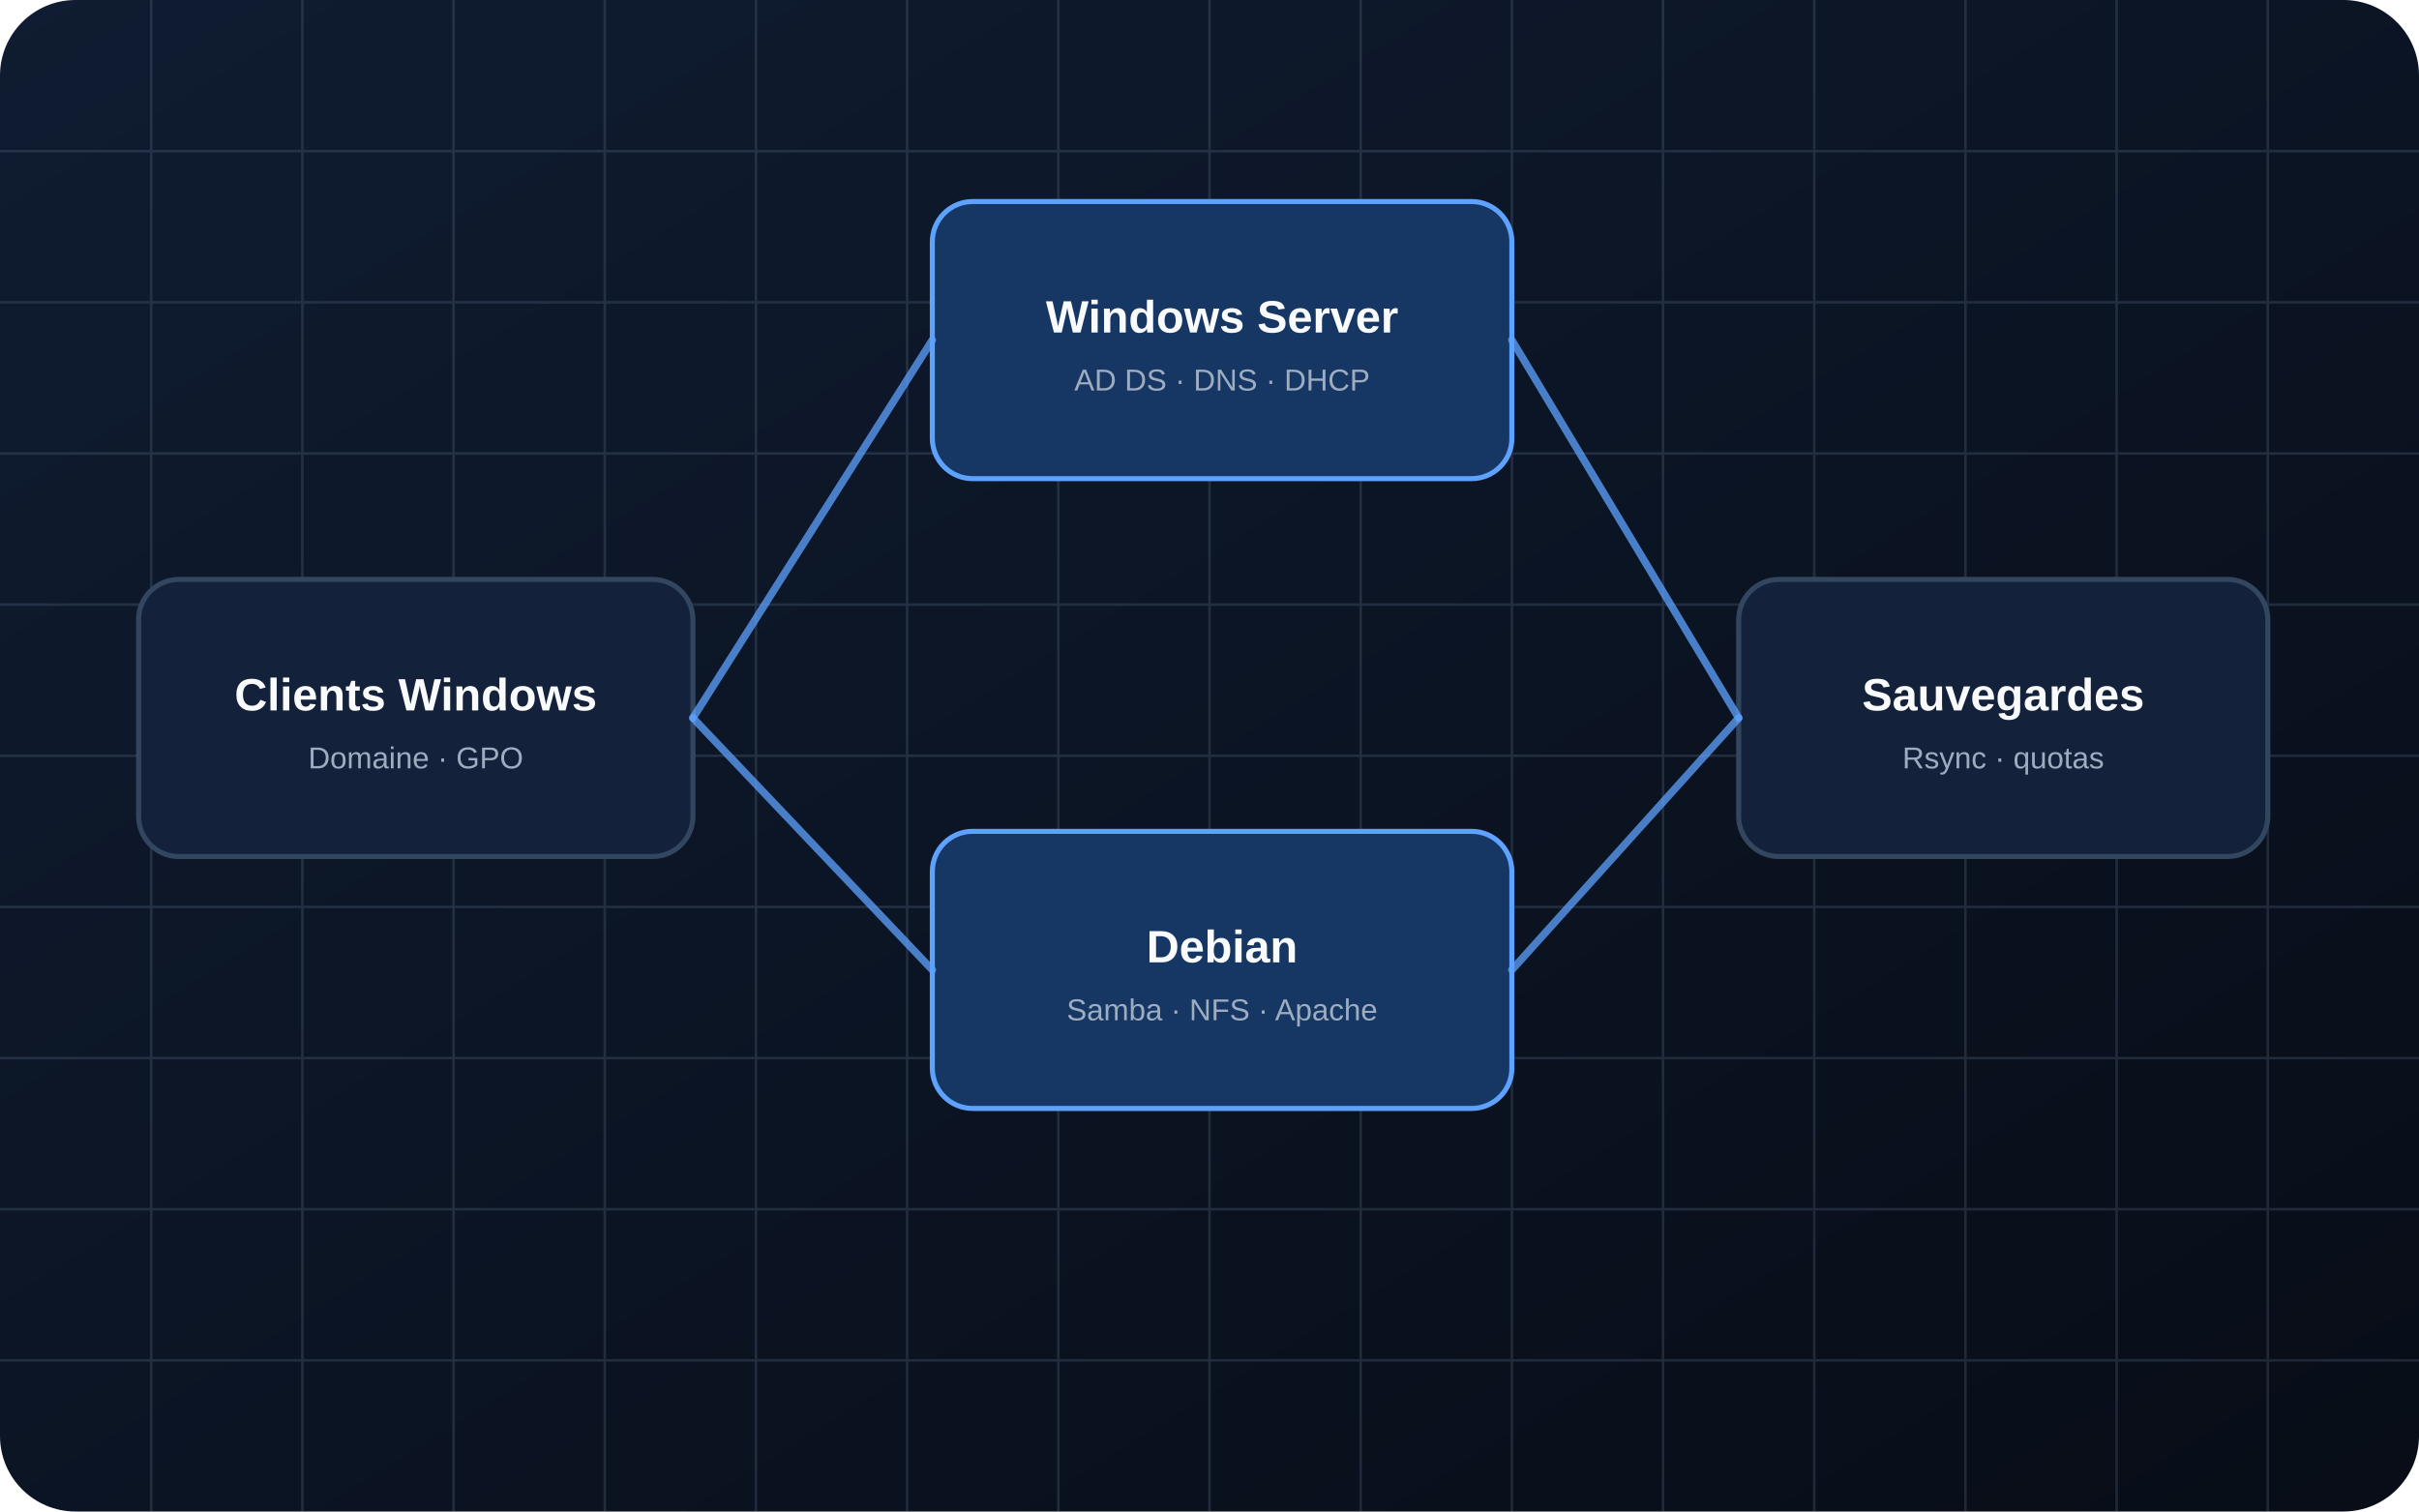
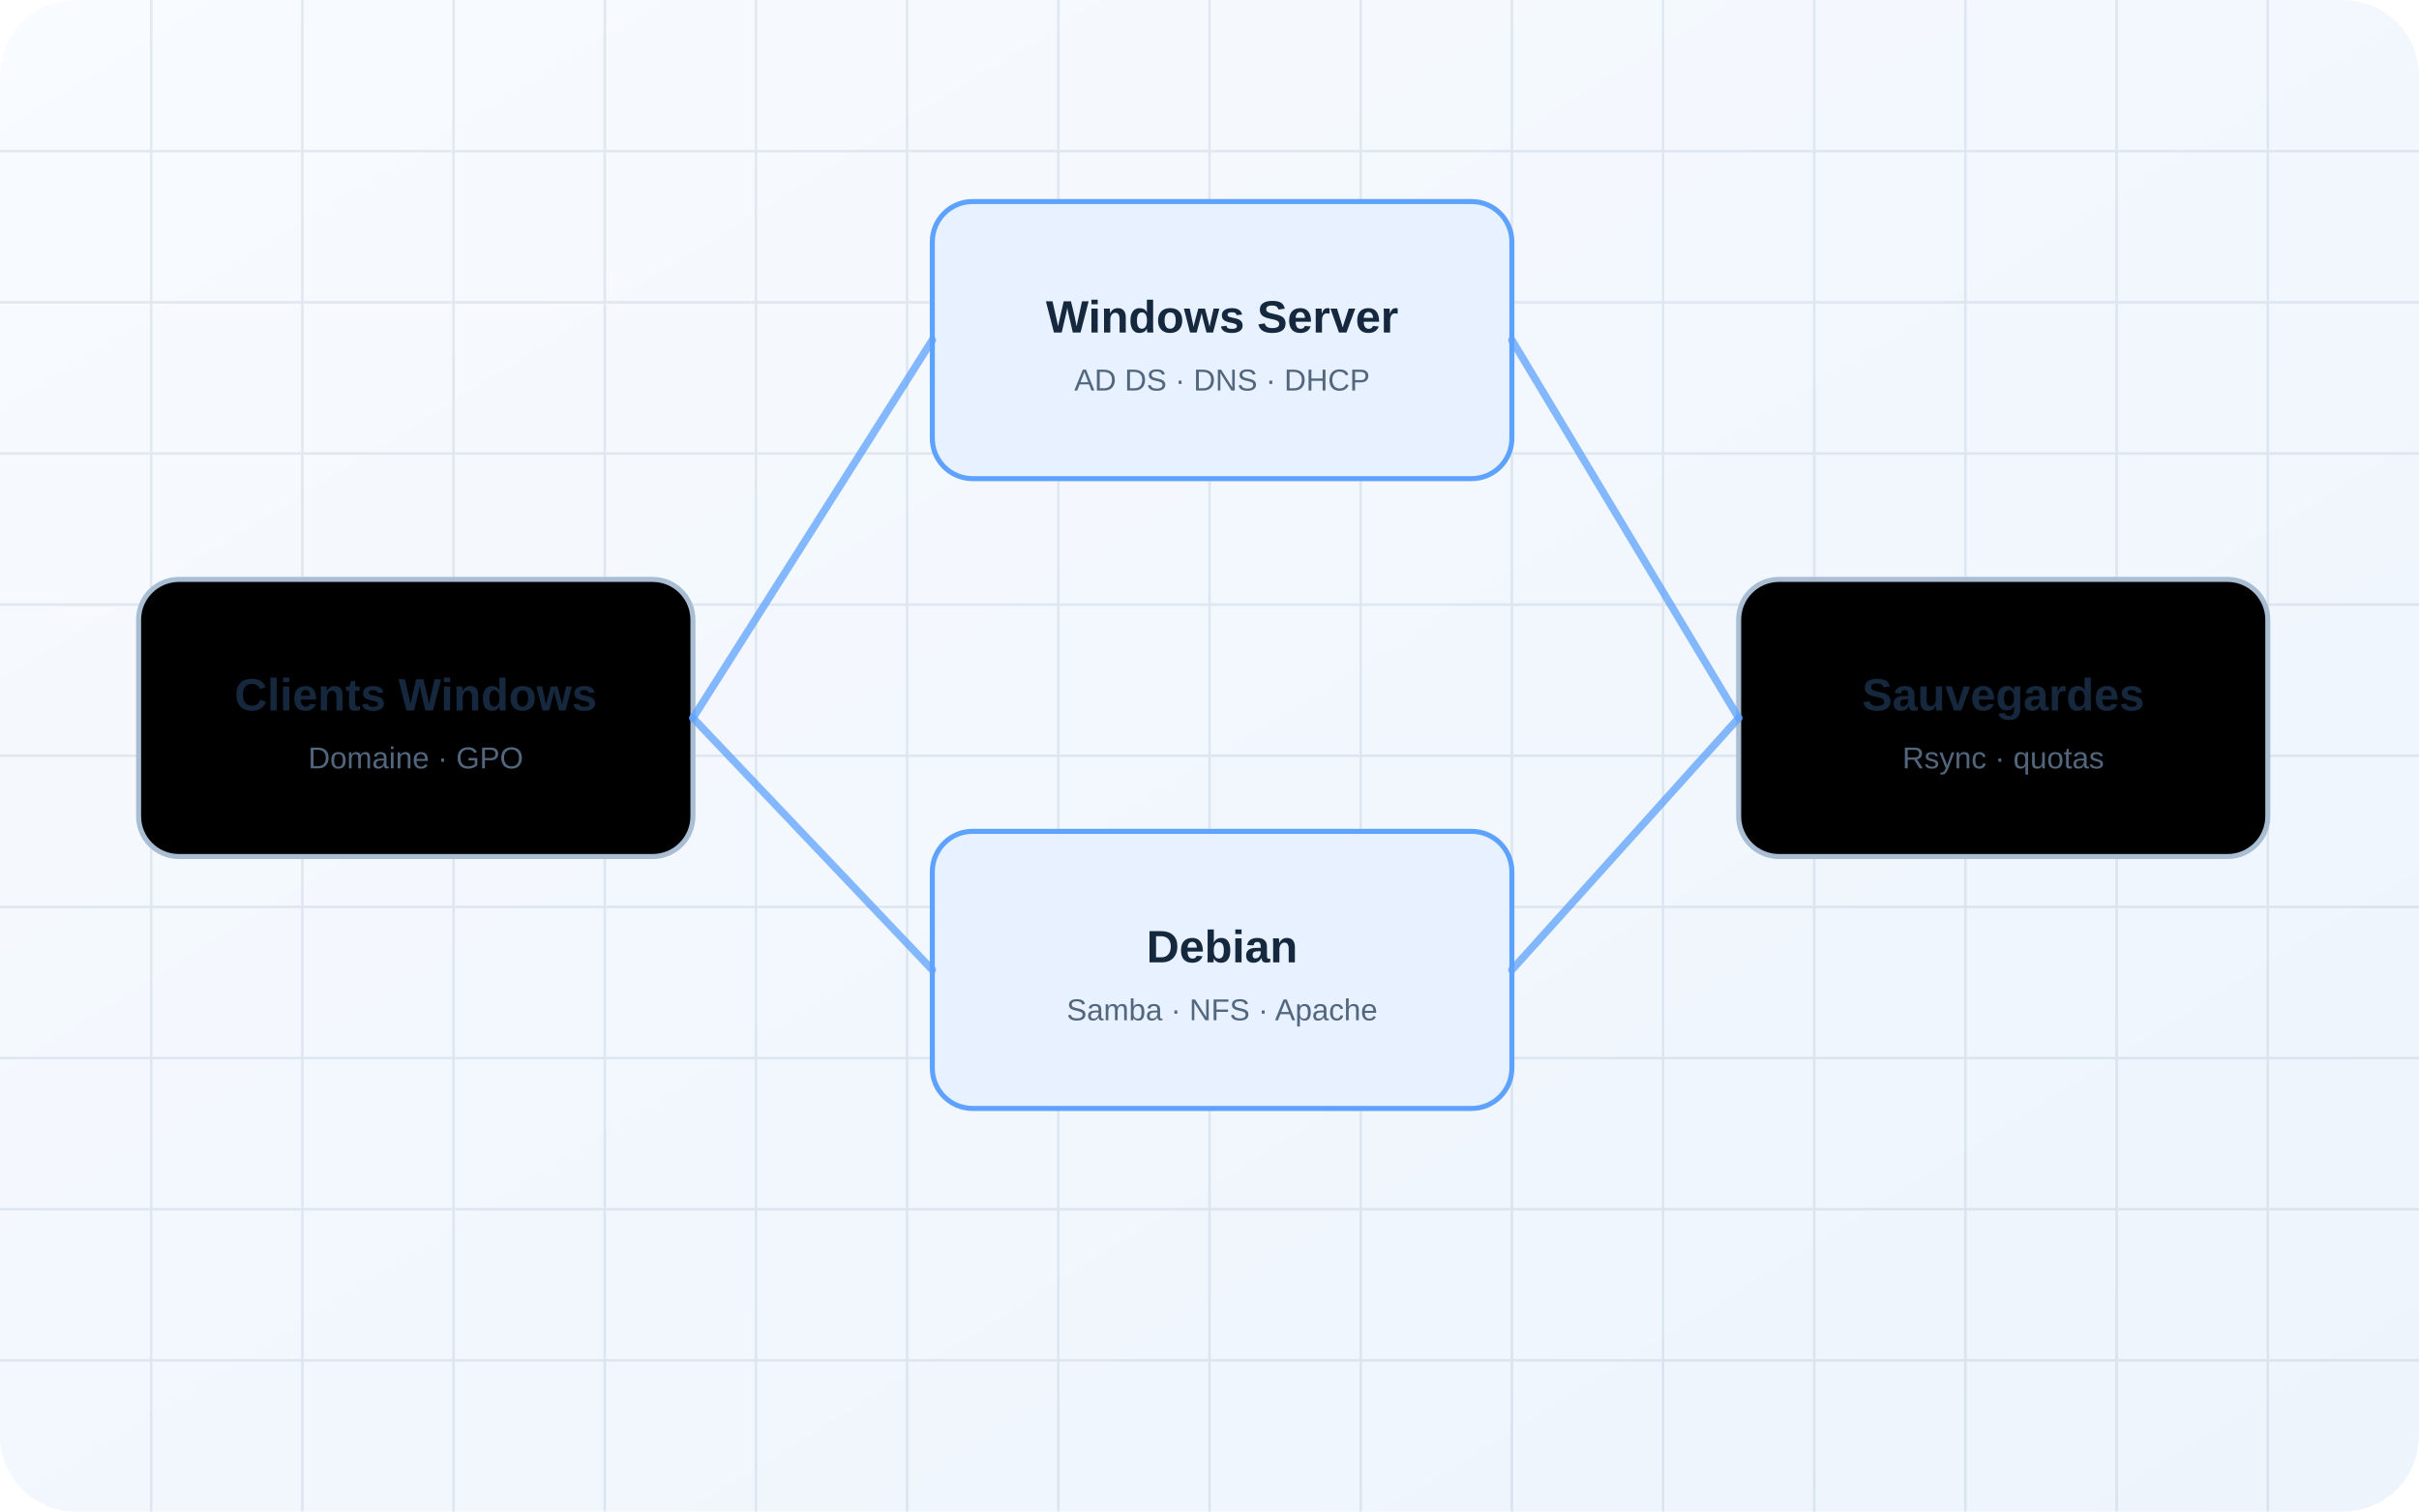
<svg xmlns="http://www.w3.org/2000/svg" viewBox="0 0 960 600" role="img" aria-labelledby="title desc">
  <defs>
    <linearGradient id="bg" x1="0" y1="0" x2="1" y2="1">
-       <stop stop-color="#0f1c31" />
-       <stop offset="1" stop-color="#080d17" />
+       <stop stop-color="#f8fbff" />
+       <stop offset="1" stop-color="#edf4fc" />
    </linearGradient>
    <linearGradient id="accent" x1="0" y1="0" x2="1" y2="1">
      <stop stop-color="#5ea2ff" />
      <stop offset="1" stop-color="#83e6dc" />
    </linearGradient>
    <filter id="glow">
      <feGaussianBlur stdDeviation="5" result="b" />
      <feMerge>
        <feMergeNode in="b" />
        <feMergeNode in="SourceGraphic" />
      </feMerge>
    </filter>
  </defs>
  <rect width="100%" height="100%" rx="30" fill="url(#bg)" />
-   <g opacity=".18" stroke="#8ba0be" stroke-width="1">
+   <g opacity=".18" stroke="#7e94ad" stroke-width="1">
    <path d="M0 60H960" />
    <path d="M0 120H960" />
    <path d="M0 180H960" />
    <path d="M0 240H960" />
    <path d="M0 300H960" />
    <path d="M0 360H960" />
    <path d="M0 420H960" />
    <path d="M0 480H960" />
    <path d="M0 540H960" />
    <path d="M60 0V600" />
    <path d="M120 0V600" />
    <path d="M180 0V600" />
    <path d="M240 0V600" />
    <path d="M300 0V600" />
    <path d="M360 0V600" />
    <path d="M420 0V600" />
    <path d="M480 0V600" />
    <path d="M540 0V600" />
    <path d="M600 0V600" />
    <path d="M660 0V600" />
    <path d="M720 0V600" />
    <path d="M780 0V600" />
    <path d="M840 0V600" />
    <path d="M900 0V600" />
  </g>
-   <rect x="55" y="230" width="220" height="110" rx="16" fill="#13223a" stroke="#334660" stroke-width="2" />
-   <text x="165.0" y="282.0" text-anchor="middle" fill="#f8fafc" font-size="18" font-family="Arial" font-weight="700">Clients Windows</text>
-   <text x="165.0" y="305.0" text-anchor="middle" fill="#9eacc0" font-size="12" font-family="Arial">Domaine · GPO</text>
-   <rect x="370" y="80" width="230" height="110" rx="16" fill="#163764" stroke="#5ea2ff" stroke-width="2" />
-   <text x="485.0" y="132.0" text-anchor="middle" fill="#f8fafc" font-size="18" font-family="Arial" font-weight="700">Windows Server</text>
-   <text x="485.0" y="155.0" text-anchor="middle" fill="#9eacc0" font-size="12" font-family="Arial">AD DS · DNS · DHCP</text>
-   <rect x="370" y="330" width="230" height="110" rx="16" fill="#163764" stroke="#5ea2ff" stroke-width="2" />
-   <text x="485.0" y="382.0" text-anchor="middle" fill="#f8fafc" font-size="18" font-family="Arial" font-weight="700">Debian</text>
-   <text x="485.0" y="405.0" text-anchor="middle" fill="#9eacc0" font-size="12" font-family="Arial">Samba · NFS · Apache</text>
-   <rect x="690" y="230" width="210" height="110" rx="16" fill="#13223a" stroke="#334660" stroke-width="2" />
-   <text x="795.0" y="282.0" text-anchor="middle" fill="#f8fafc" font-size="18" font-family="Arial" font-weight="700">Sauvegardes</text>
-   <text x="795.0" y="305.0" text-anchor="middle" fill="#9eacc0" font-size="12" font-family="Arial">Rsync · quotas</text>
+   <rect x="55" y="230" width="220" height="110" rx="16" fill="#15283efff" stroke="#a9bdd3" stroke-width="2" />
+   <text x="165.0" y="282.0" text-anchor="middle" fill="#15283e" font-size="18" font-family="Arial" font-weight="700">Clients Windows</text>
+   <text x="165.0" y="305.0" text-anchor="middle" fill="#52667d" font-size="12" font-family="Arial">Domaine · GPO</text>
+   <rect x="370" y="80" width="230" height="110" rx="16" fill="#e8f1ff" stroke="#5ea2ff" stroke-width="2" />
+   <text x="485.0" y="132.0" text-anchor="middle" fill="#15283e" font-size="18" font-family="Arial" font-weight="700">Windows Server</text>
+   <text x="485.0" y="155.0" text-anchor="middle" fill="#52667d" font-size="12" font-family="Arial">AD DS · DNS · DHCP</text>
+   <rect x="370" y="330" width="230" height="110" rx="16" fill="#e8f1ff" stroke="#5ea2ff" stroke-width="2" />
+   <text x="485.0" y="382.0" text-anchor="middle" fill="#15283e" font-size="18" font-family="Arial" font-weight="700">Debian</text>
+   <text x="485.0" y="405.0" text-anchor="middle" fill="#52667d" font-size="12" font-family="Arial">Samba · NFS · Apache</text>
+   <rect x="690" y="230" width="210" height="110" rx="16" fill="#15283efff" stroke="#a9bdd3" stroke-width="2" />
+   <text x="795.0" y="282.0" text-anchor="middle" fill="#15283e" font-size="18" font-family="Arial" font-weight="700">Sauvegardes</text>
+   <text x="795.0" y="305.0" text-anchor="middle" fill="#52667d" font-size="12" font-family="Arial">Rsync · quotas</text>
  <path d="M275 285 L370 135" stroke="#5ea2ff" stroke-width="3" stroke-linecap="round" opacity=".75" />
  <path d="M275 285 L370 385" stroke="#5ea2ff" stroke-width="3" stroke-linecap="round" opacity=".75" />
  <path d="M600 135 L690 285" stroke="#5ea2ff" stroke-width="3" stroke-linecap="round" opacity=".75" />
  <path d="M600 385 L690 285" stroke="#5ea2ff" stroke-width="3" stroke-linecap="round" opacity=".75" />
</svg>
